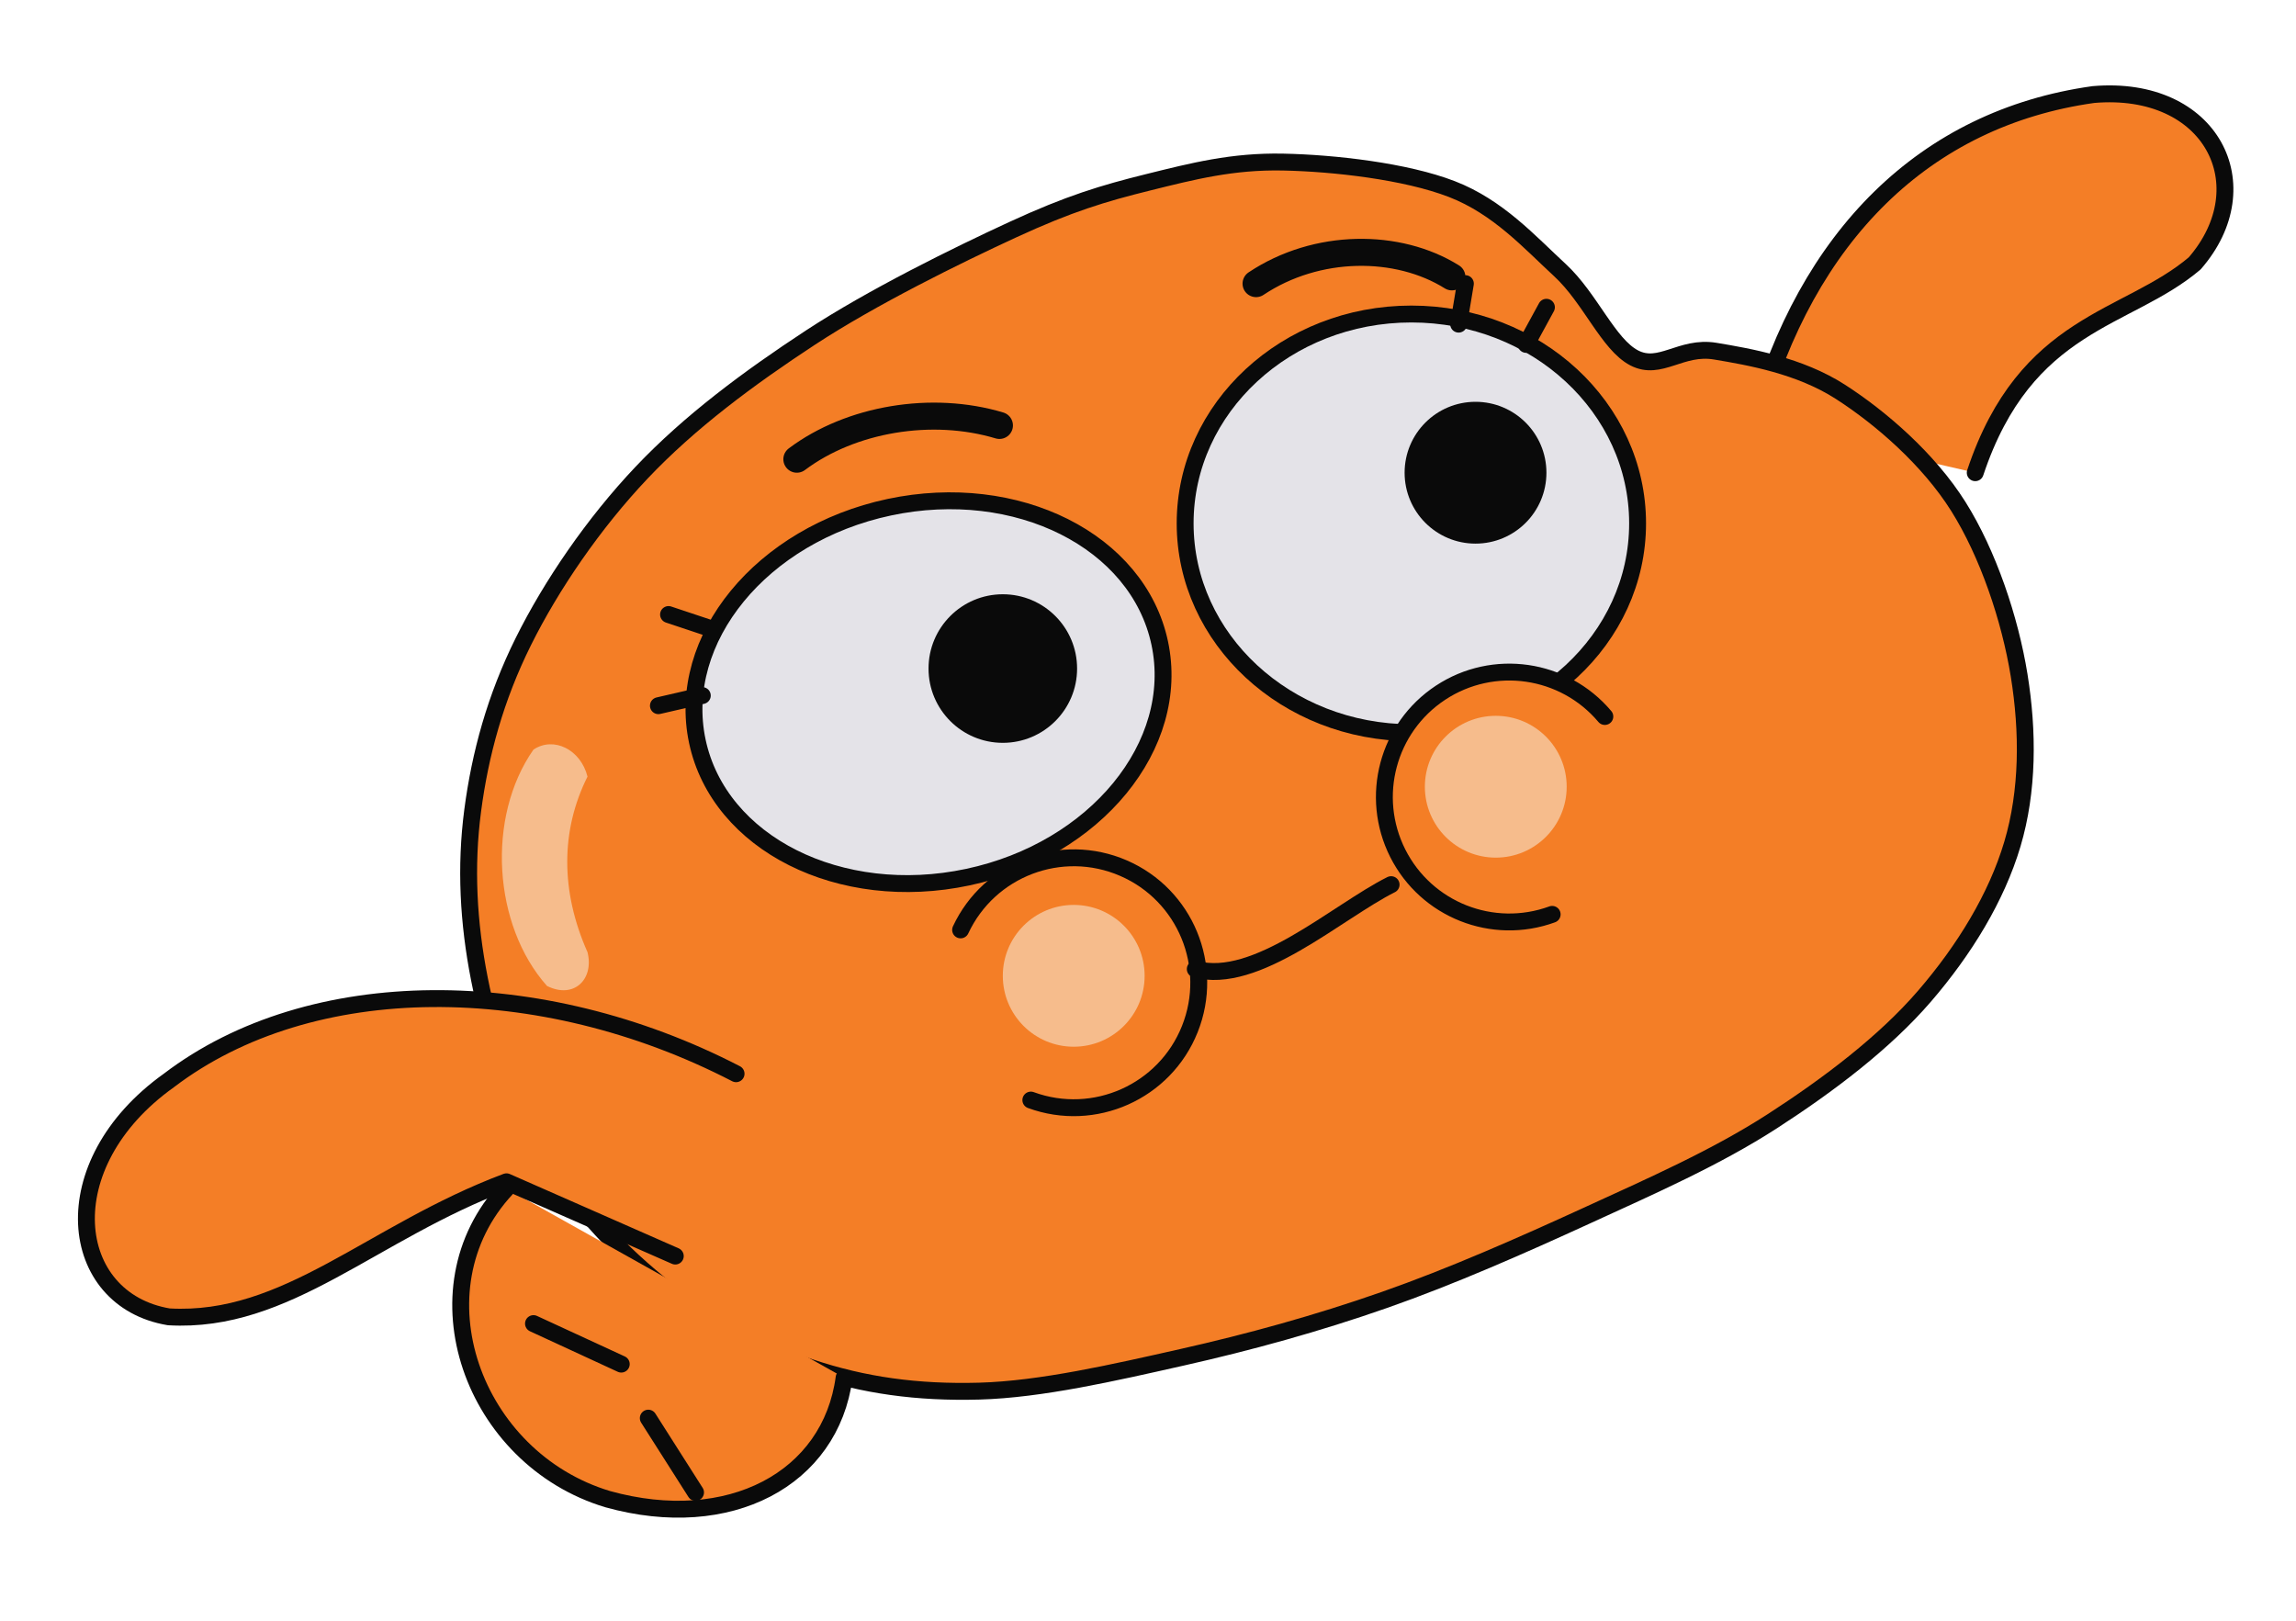
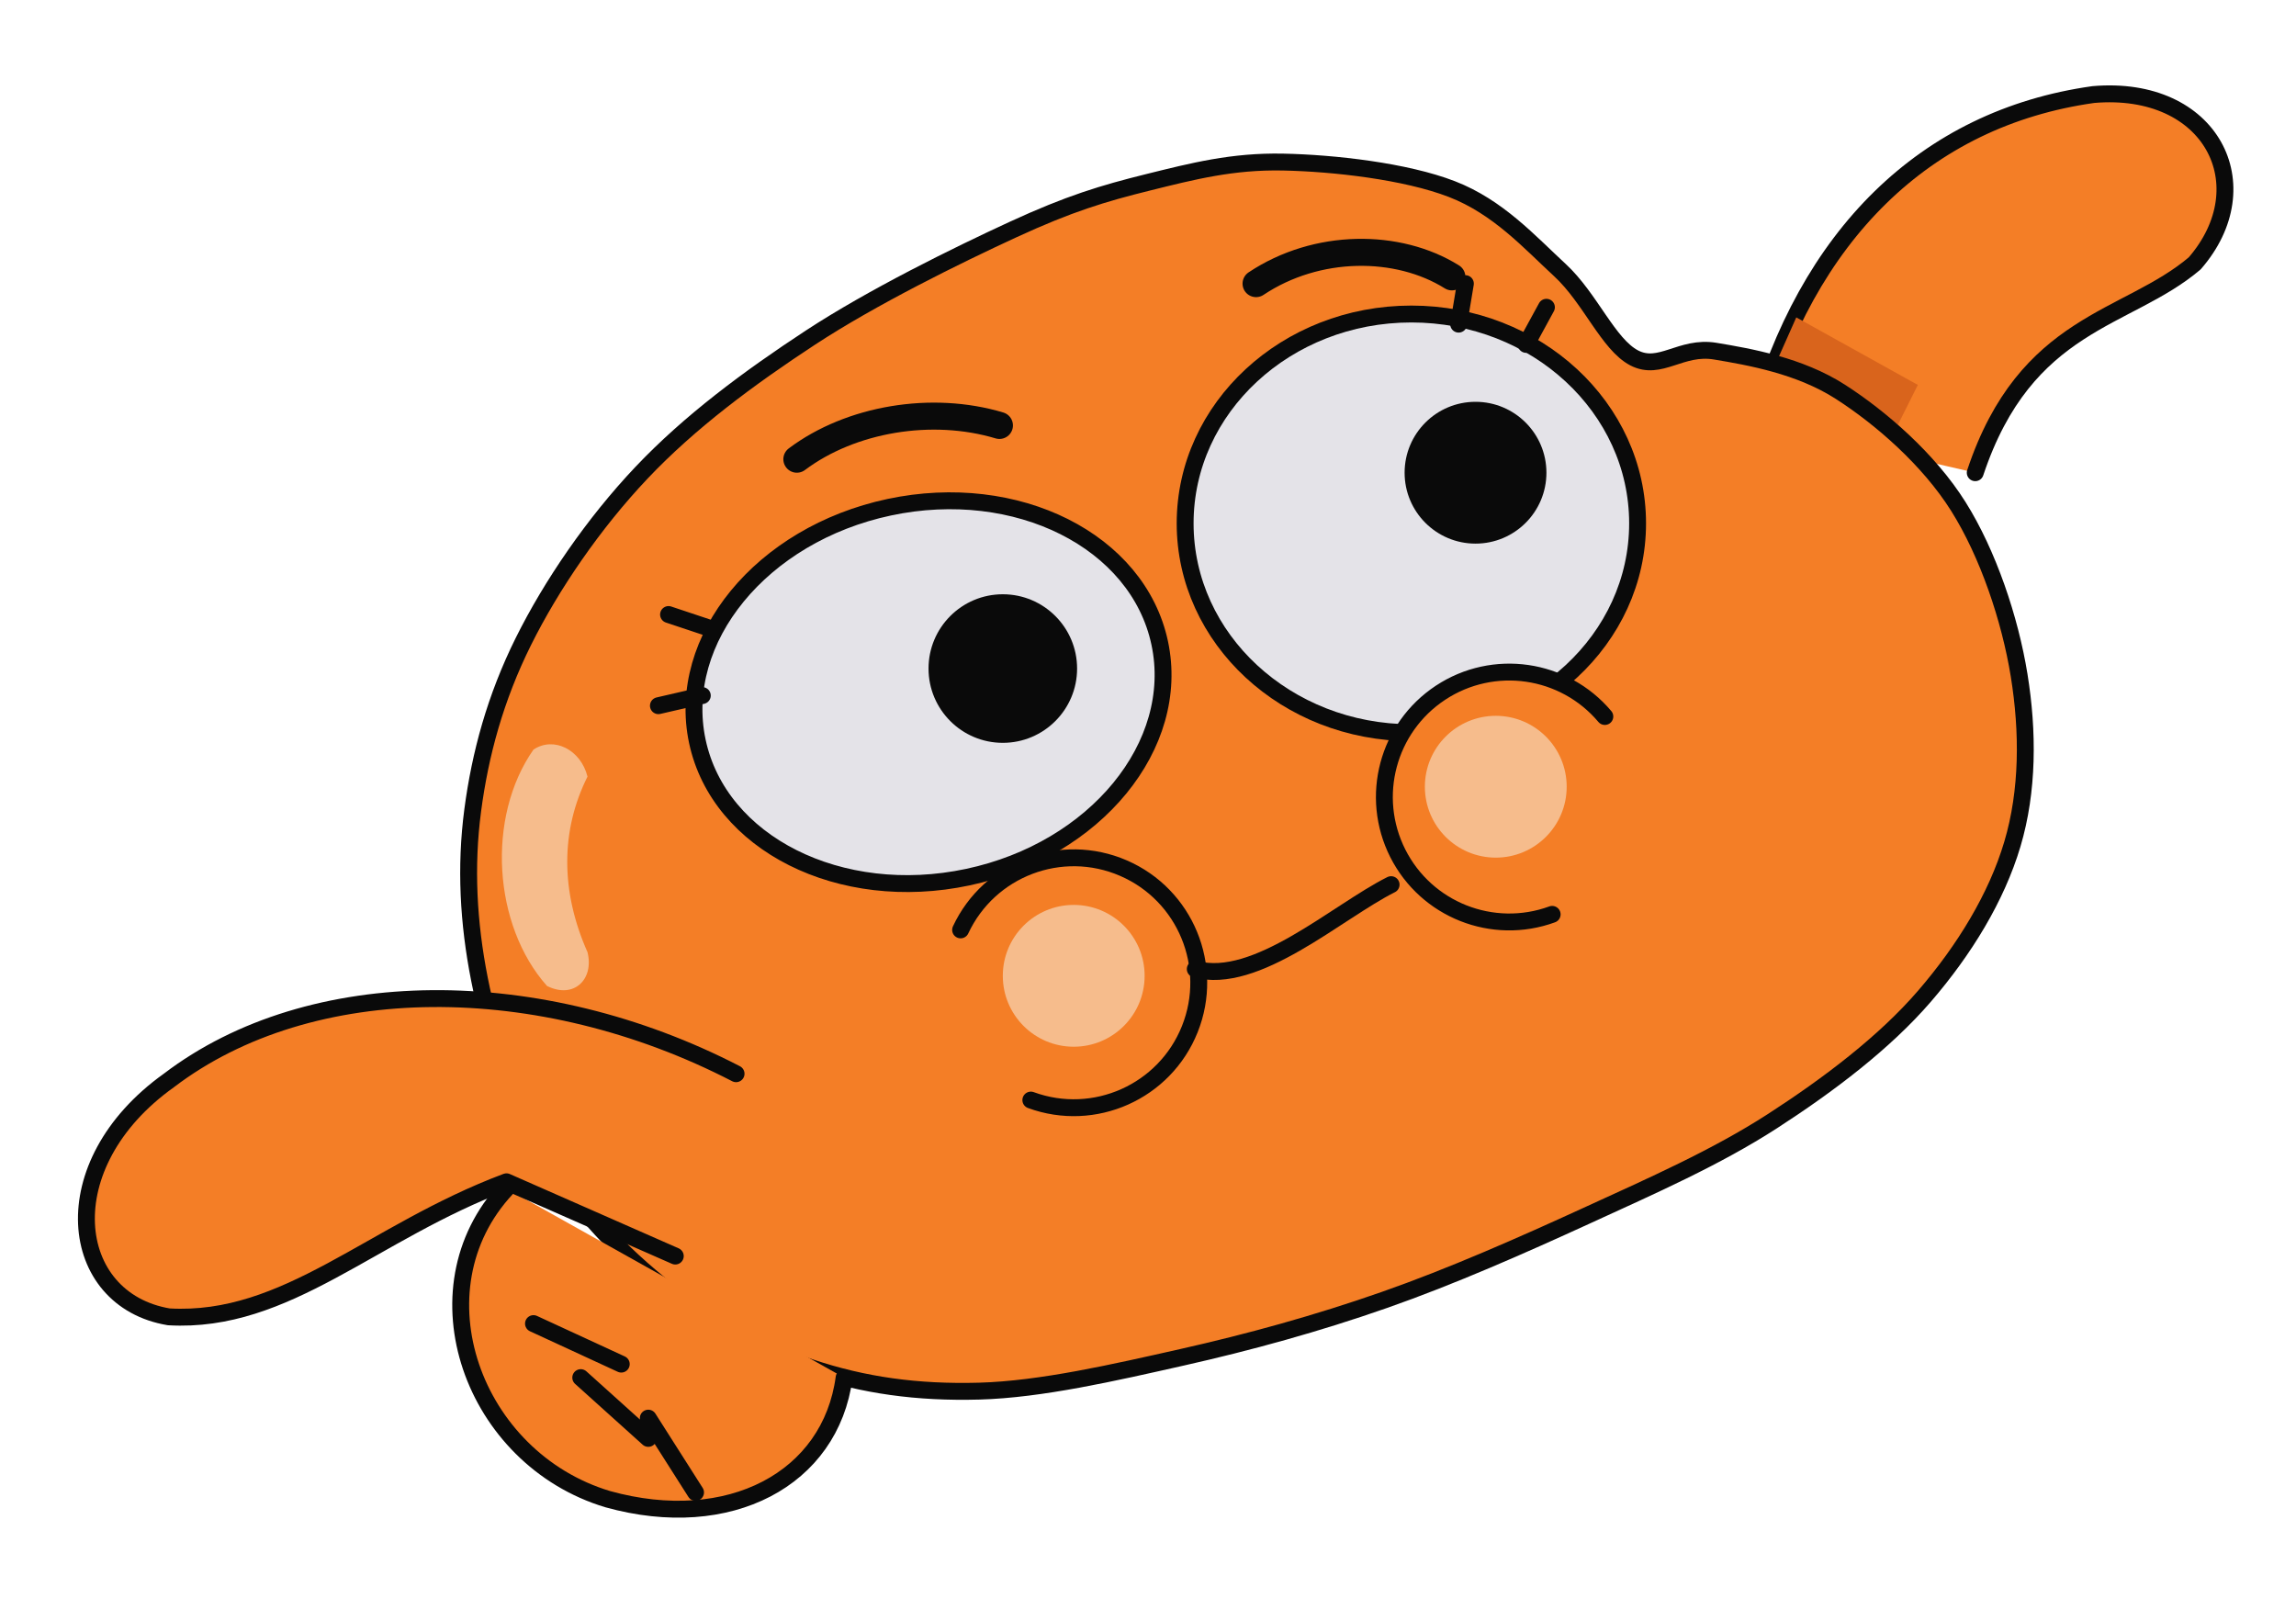
<svg xmlns="http://www.w3.org/2000/svg" viewBox="0 0 680 480" width="680" height="480">
  <path d="M520 125C535 70 570 35 620 28c35-3 50 27 30 50-20 17-50 17-65 62" fill="#f47e26" stroke="#0a0a0a" stroke-width="5" stroke-linecap="round" stroke-linejoin="round" />
+   <path d="M524 112l34 22 10-20-36-20z" fill="#d9641c" />
  <path d="M380 48C395.0 48.3 416.3 50.7 430 56C443.7 61.3 453.0 71.7 462 80C471.0 88.3 476.3 102.0 484 106C491.7 110.0 497.8 102.3 508 104C518.2 105.7 533.0 108.3 545 116C557.0 123.7 571.2 136.0 580 150C588.8 164.0 595.3 183.3 598 200C600.7 216.7 600.7 234.2 596 250C591.3 265.8 581.8 281.3 570 295C558.2 308.7 541.7 321.2 525 332C508.3 342.8 489.2 351.2 470 360C450.8 368.8 430.0 378.0 410 385C390.0 392.0 370.0 397.5 350 402C330.0 406.5 308.3 411.5 290 412C271.7 412.5 255.8 410.3 240 405C224.2 399.7 208.3 390.8 195 380C181.7 369.2 168.8 355.0 160 340C151.2 325.0 145.3 306.7 142 290C138.7 273.3 137.8 256.7 140 240C142.2 223.3 146.7 206.7 155 190C163.3 173.3 175.8 155.0 190 140C204.2 125.0 221.7 112.0 240 100C258.3 88.0 283.3 75.7 300 68C316.7 60.3 326.7 57.3 340 54C353.3 50.7 365.0 47.7 380 48Z" fill="#f47e26" stroke="#0a0a0a" stroke-width="5" stroke-linecap="round" stroke-linejoin="round" />
  <path d="M158 222c-14 20-12 52 4 70 8 4 14-2 12-10-8-18-8-36 0-52-2-8-10-12-16-8z" fill="#f6bc8c" />
  <path d="M150 352c-28 30-10 80 30 92 36 10 66-6 70-36" fill="#f47e26" stroke="#0a0a0a" stroke-width="5" stroke-linecap="round" stroke-linejoin="round" />
-   <path d="M158 392l26 12M192 420l14 22" fill="none" stroke="#0a0a0a" stroke-width="5" stroke-linecap="round" stroke-linejoin="round" />
+   <path d="M158 392l26 12M172 408l20 18M192 420l14 22" fill="none" stroke="#0a0a0a" stroke-width="5" stroke-linecap="round" stroke-linejoin="round" />
  <path d="M218 318C160 288 92 288 50 320c-35 25-30 65 0 70 35 2 60-25 100-40L200 372" fill="#f47e26" stroke="#0a0a0a" stroke-width="5" stroke-linecap="round" stroke-linejoin="round" />
  <ellipse cx="275" cy="205" rx="70" ry="56" transform="rotate(-12 275 205)" fill="#e4e3e8" stroke="#0a0a0a" stroke-width="5" stroke-linecap="round" stroke-linejoin="round" />
  <ellipse cx="418" cy="155" rx="67" ry="62" fill="#e4e3e8" stroke="#0a0a0a" stroke-width="5" stroke-linecap="round" stroke-linejoin="round" />
  <circle cx="297" cy="198" r="22" fill="#0a0a0a" />
  <circle cx="437" cy="140" r="21" fill="#0a0a0a" />
  <path d="M210 186l-12-4M208 206l-13 3M432 96l2-12M452 102l6-11" fill="none" stroke="#0a0a0a" stroke-width="5" stroke-linecap="round" stroke-linejoin="round" />
  <path d="M236 136c16-12 40-16 60-10M372 84c18-12 42-12 58-2" fill="none" stroke="#0a0a0a" stroke-width="8" stroke-linecap="round" stroke-linejoin="round" />
  <circle cx="318" cy="291" r="37" fill="#f47e26" />
  <path d="M284.5 275.4A37 37 0 1 1 305.3 325.8" fill="none" stroke="#0a0a0a" stroke-width="5" stroke-linecap="round" />
  <circle cx="447" cy="236" r="37" fill="#f47e26" />
  <path d="M475.3 212.2A37 37 0 1 0 459.7 270.8" fill="none" stroke="#0a0a0a" stroke-width="5" stroke-linecap="round" />
  <path d="M354 287C372 292 396 270 412 262" fill="none" stroke="#0a0a0a" stroke-width="5" stroke-linecap="round" stroke-linejoin="round" />
  <circle cx="318" cy="289" r="21" fill="#f6bc8c" />
  <circle cx="443" cy="233" r="21" fill="#f6bc8c" />
</svg>
